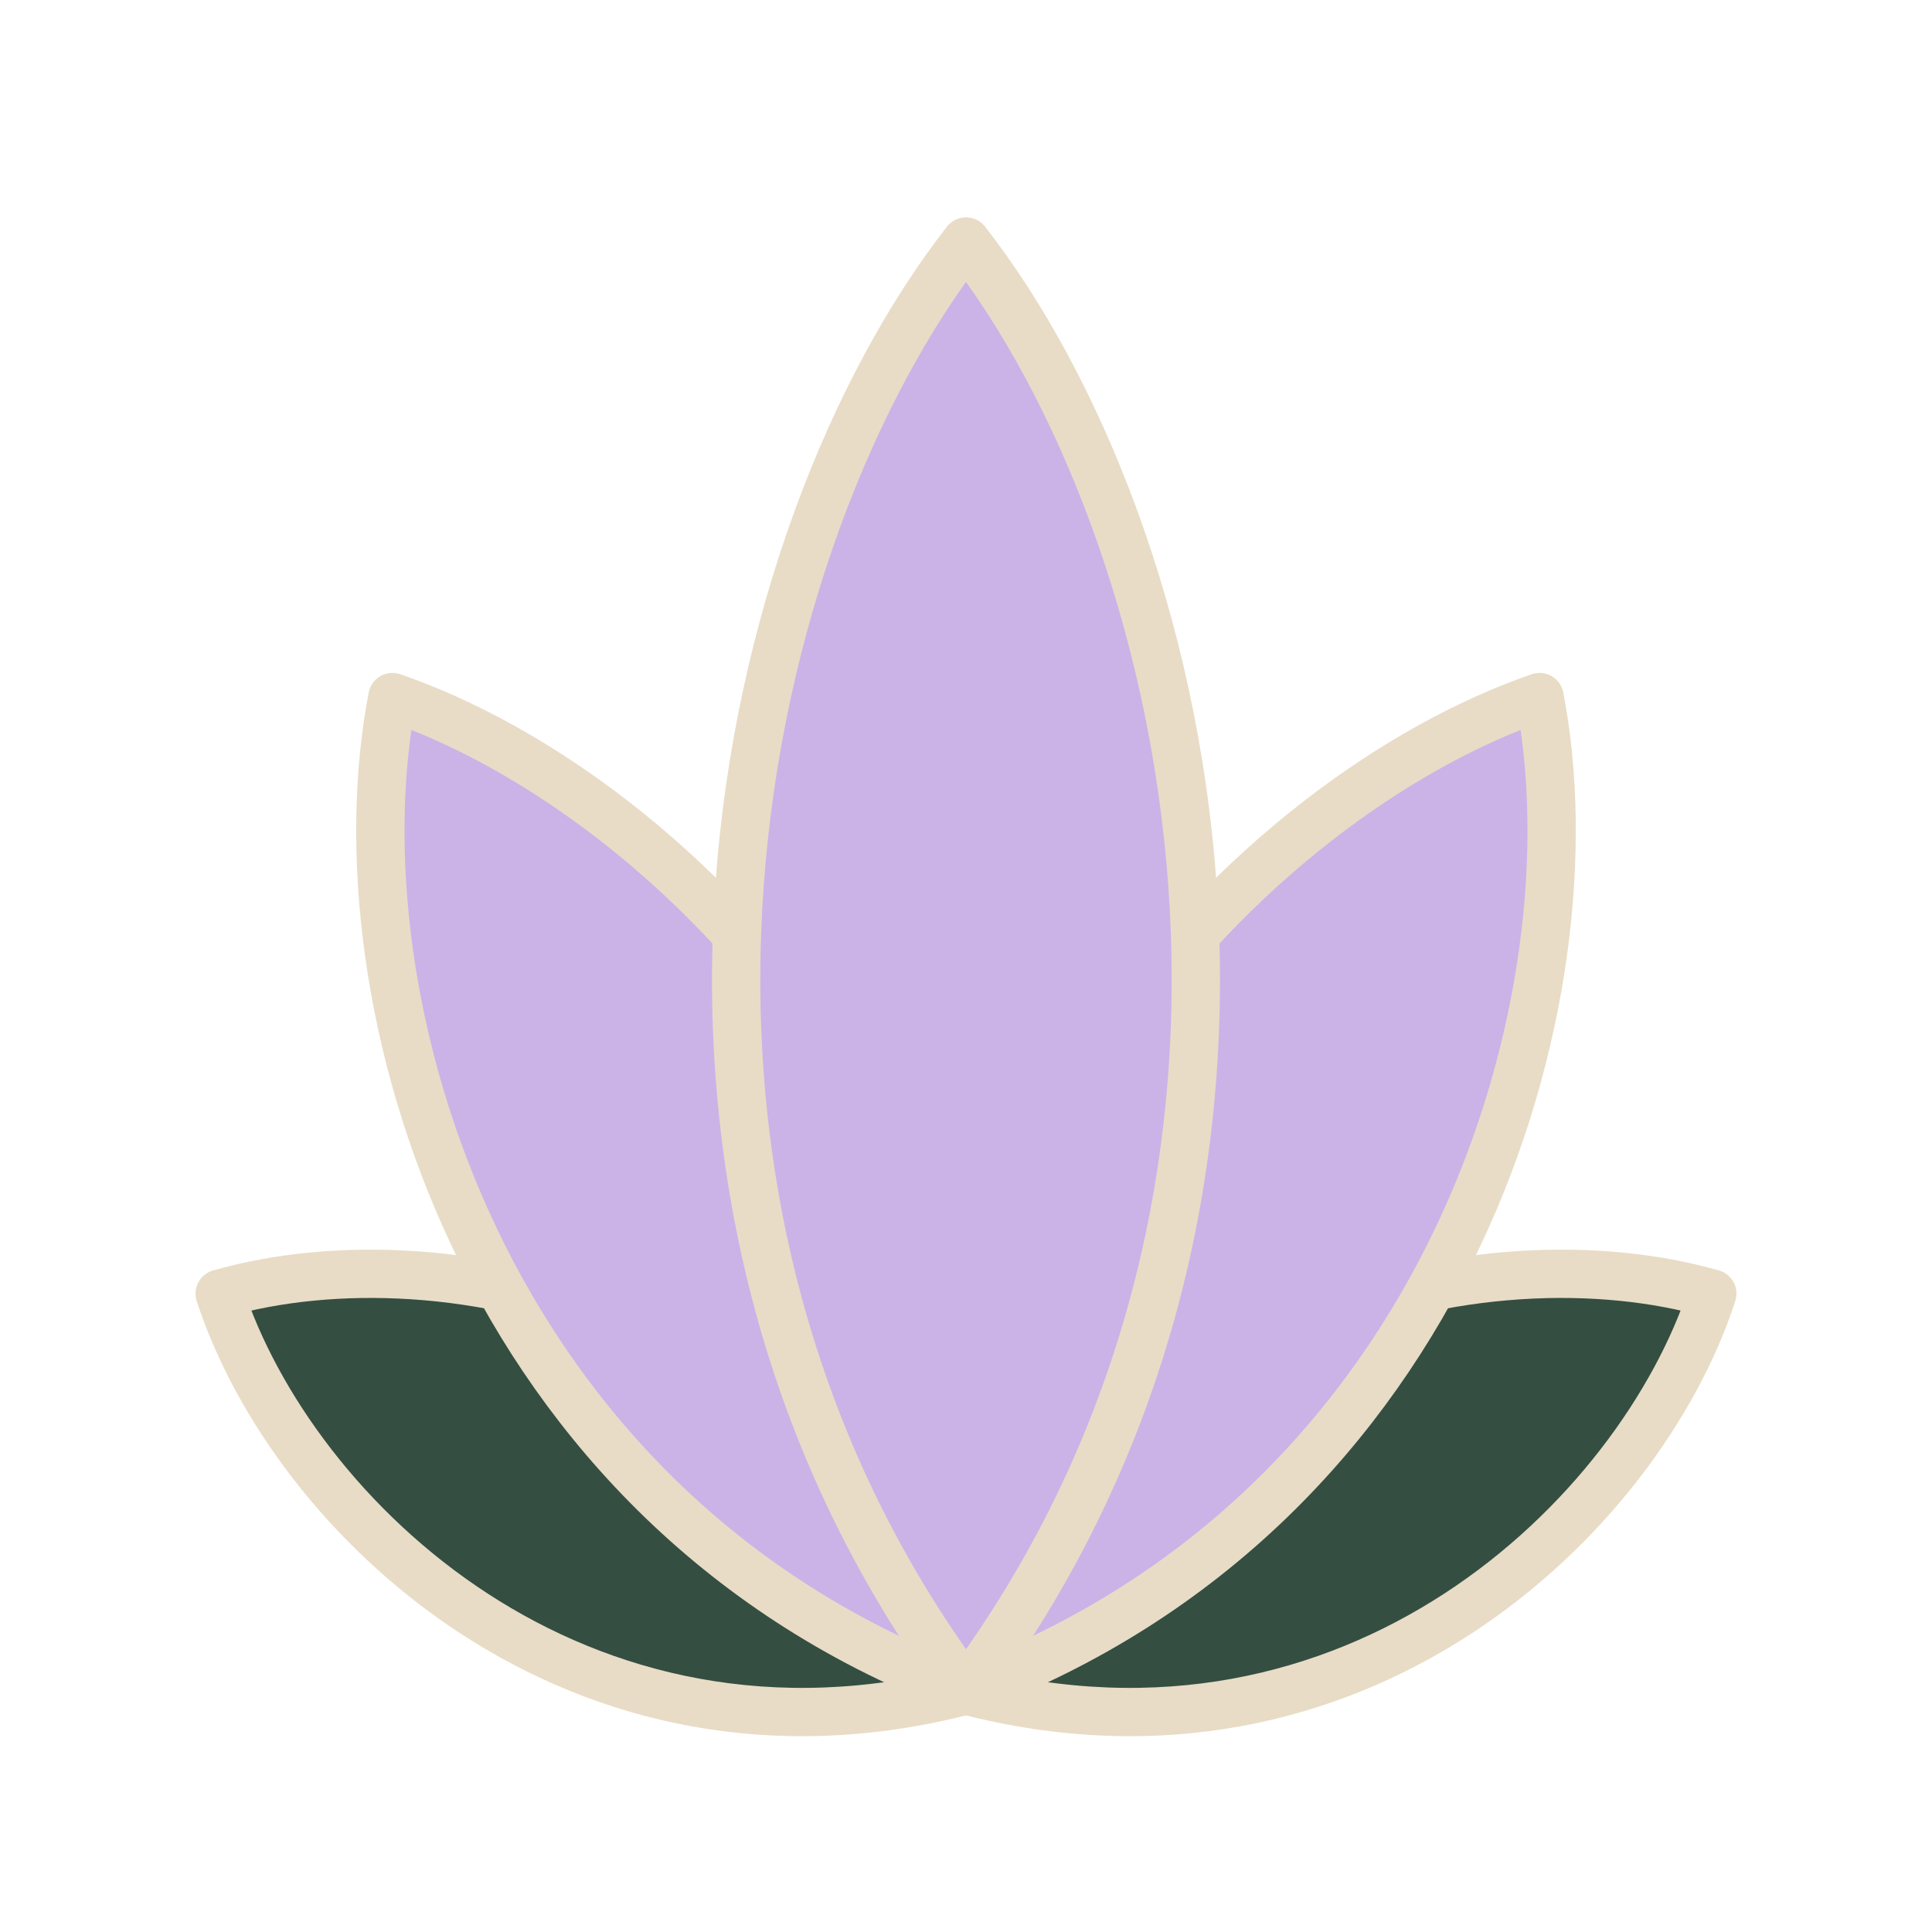
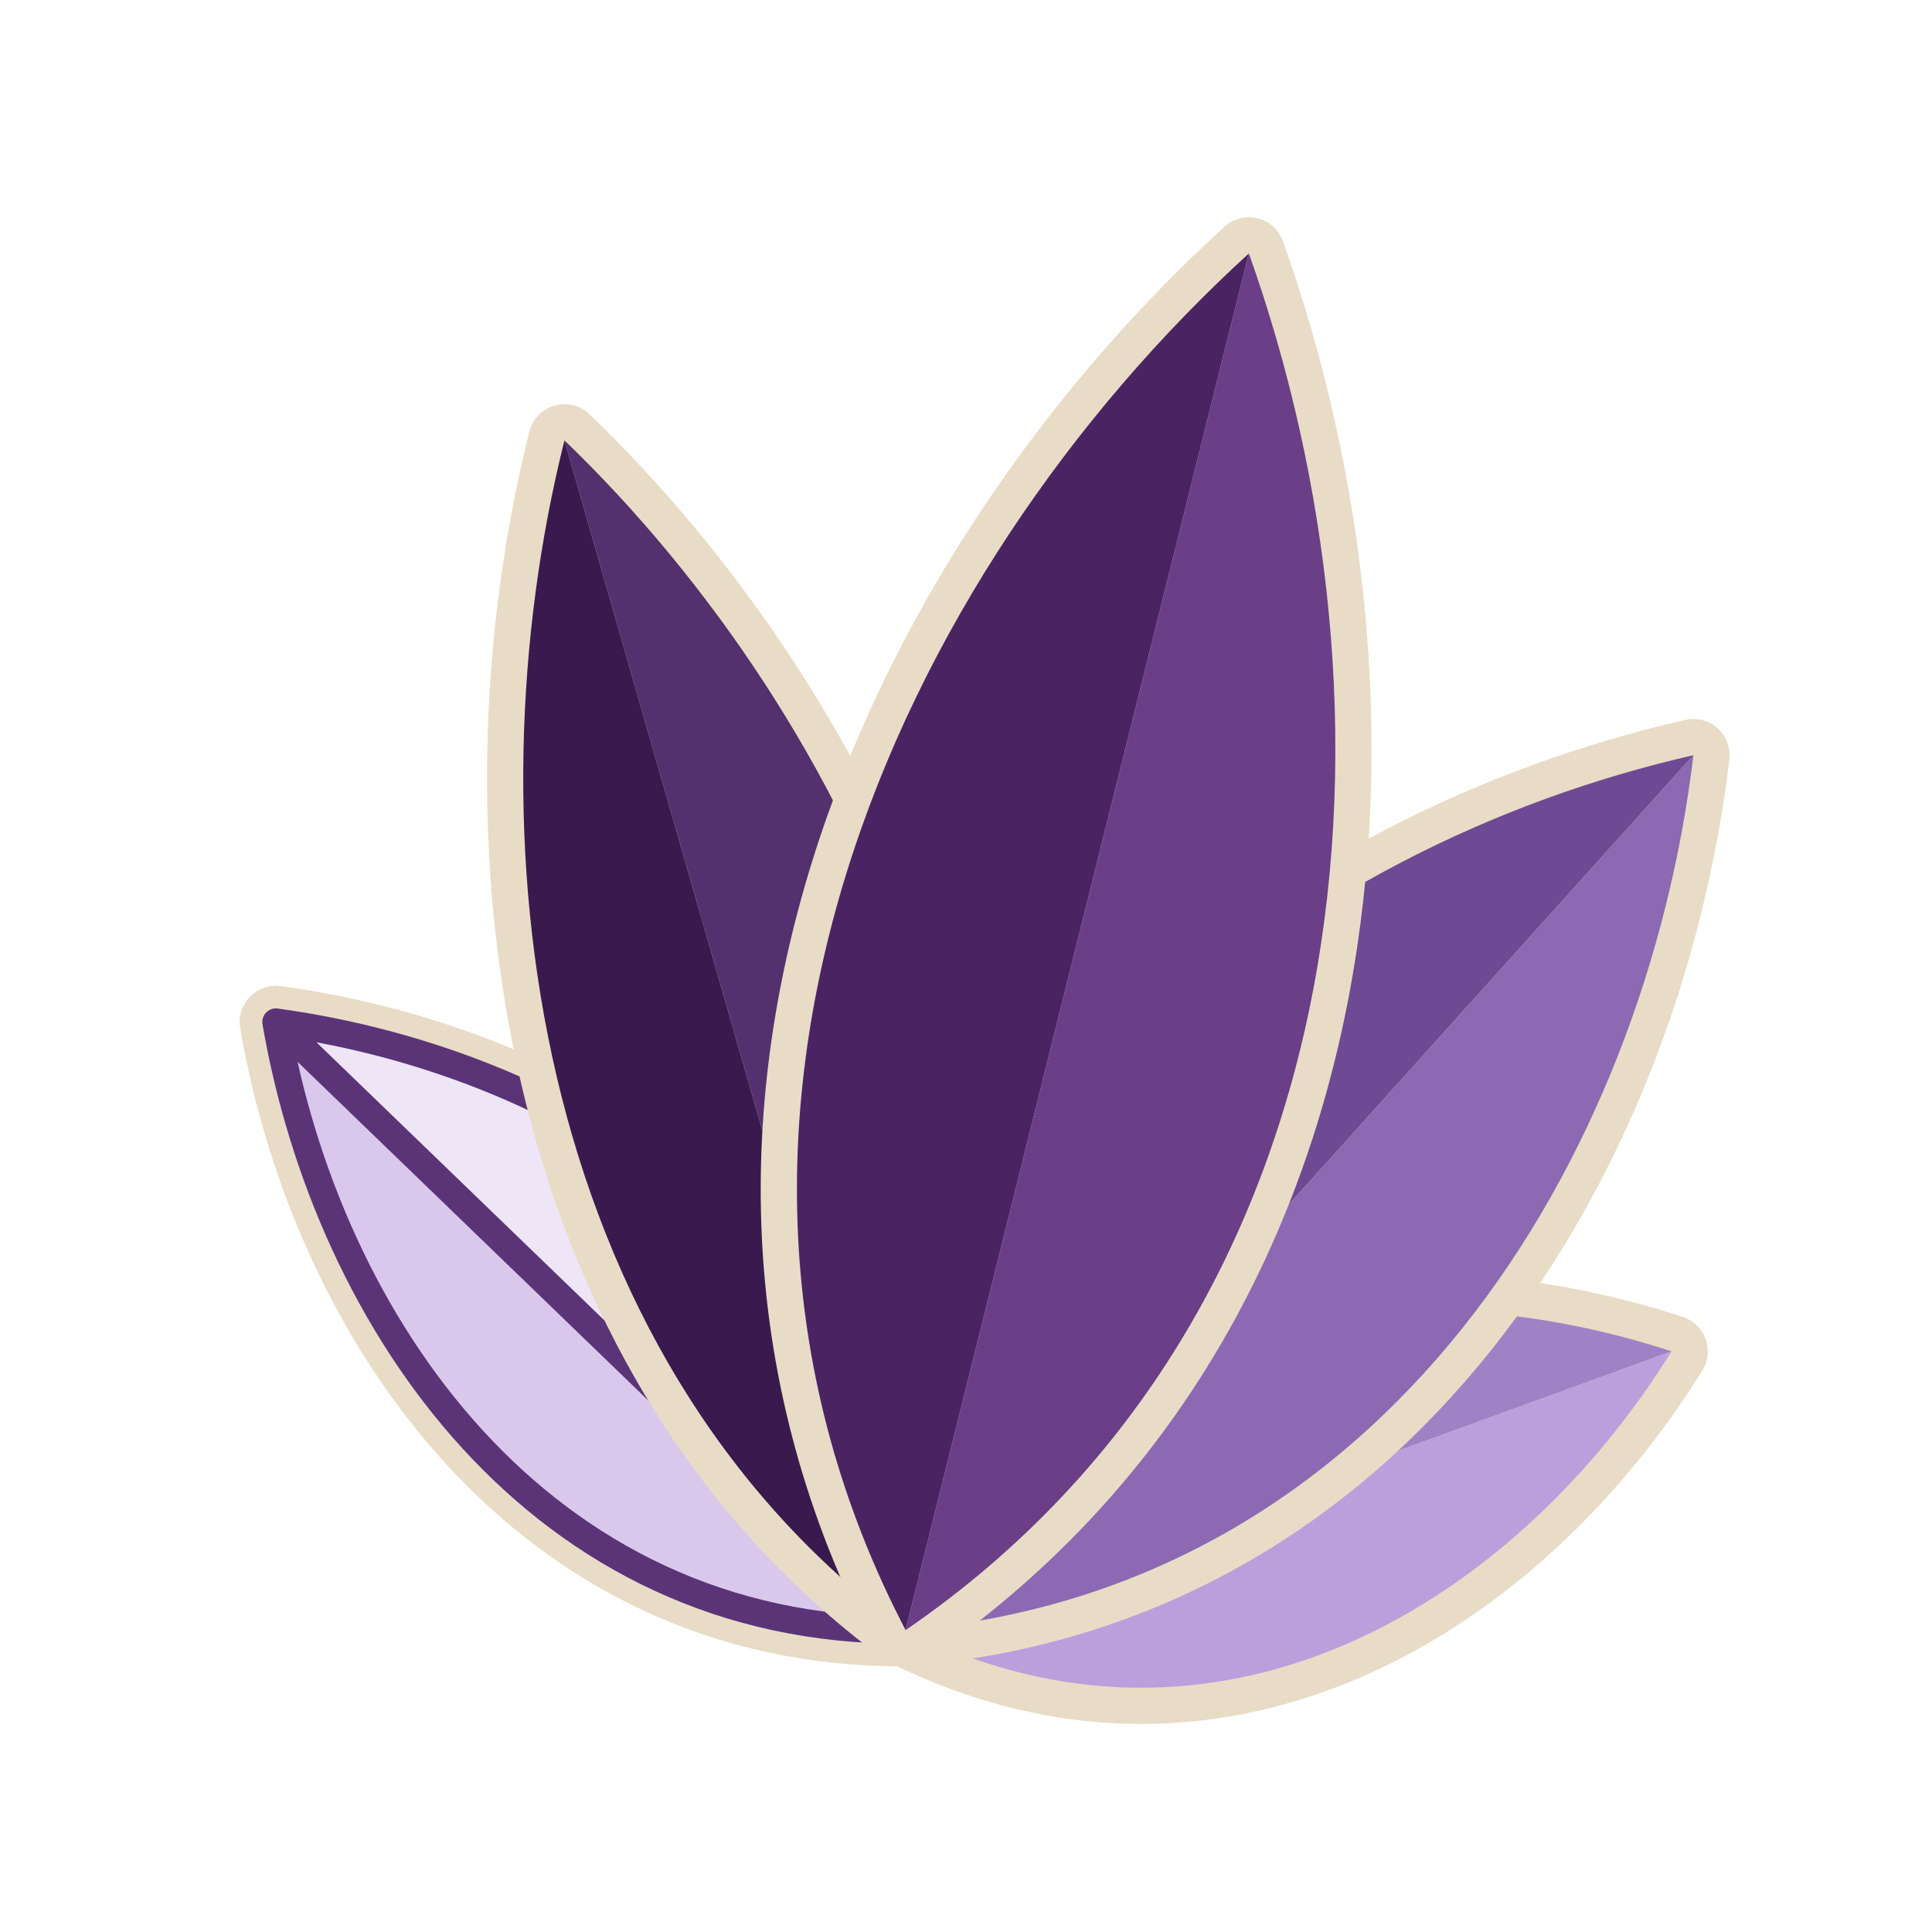
<svg xmlns="http://www.w3.org/2000/svg" width="64" height="64" viewBox="0 0 64 64" role="img" aria-label="Chumbuo">
-   <g transform="translate(32 56)">
-     <path d="M0 0C-9 -9.8 -5.4 -22.4 0 -28C5.4 -22.4 9 -9.8 0 0Z" transform="rotate(-62)" fill="#1F3B2E" fill-opacity="0.9" stroke="#E8DCC6" stroke-width="1.6" stroke-linejoin="round" />
-     <path d="M0 0C-9 -9.8 -5.4 -22.4 0 -28C5.4 -22.4 9 -9.8 0 0Z" transform="rotate(62)" fill="#1F3B2E" fill-opacity="0.9" stroke="#E8DCC6" stroke-width="1.6" stroke-linejoin="round" />
-     <path d="M0 0C-11 -13.3 -6.6 -30.4 0 -38C6.6 -30.4 11 -13.3 0 0Z" transform="rotate(-30)" fill="#CBB3E8" stroke="#E8DCC6" stroke-width="1.6" stroke-linejoin="round" />
-     <path d="M0 0C-11 -13.3 -6.6 -30.4 0 -38C6.6 -30.4 11 -13.3 0 0Z" transform="rotate(30)" fill="#CBB3E8" stroke="#E8DCC6" stroke-width="1.6" stroke-linejoin="round" />
-     <path d="M0 0C-12.5 -16.8 -7.5 -38.4 0 -48C7.5 -38.4 12.5 -16.8 0 0Z" transform="rotate(0)" fill="#CBB3E8" stroke="#E8DCC6" stroke-width="1.6" stroke-linejoin="round" />
+   <g transform="translate(30 54)">
+     <g transform="rotate(-46)">
+       <path d="M0 0C-8.5 -8.7 -5.95 -20.88 0 -29ZM0 0C8.5 -8.7 5.95 -20.88 0 -29Z" fill="none" stroke="#E8DCC6" stroke-width="2.4" stroke-linejoin="round" />
+       <path d="M0 0C-8.5 -8.7 -5.95 -20.88 0 -29Z" fill="#D9C8EC" />
+       <path d="M0 0C8.5 -8.7 5.95 -20.88 0 -29Z" fill="#EEE5F7" />
+       <path d="M0 0C-8.5 -8.7 -5.95 -20.88 0 -29ZM0 0C8.5 -8.7 5.95 -20.88 0 -29Z" fill="none" stroke="#5B3478" stroke-width="0.9" stroke-linejoin="round" />
+     </g>
+     <g transform="rotate(70)">
+       <path d="M0 0C-8.5 -8.1 -5.95 -19.44 0 -27ZM0 0C8.5 -8.1 5.95 -19.44 0 -27Z" fill="none" stroke="#E8DCC6" stroke-width="2.4" stroke-linejoin="round" />
+       <path d="M0 0C-8.5 -8.1 -5.95 -19.44 0 -27Z" fill="#9F82C6" />
+       <path d="M0 0C8.5 -8.1 5.95 -19.44 0 -27Z" fill="#B9A0DC" />
+     </g>
+     <g transform="rotate(-16)">
+       <path d="M0 0C-9.5 -12.3 -6.65 -29.52 0 -41ZM0 0C9.5 -12.3 6.65 -29.52 0 -41Z" fill="none" stroke="#E8DCC6" stroke-width="2.4" stroke-linejoin="round" />
+       <path d="M0 0C-9.5 -12.3 -6.65 -29.52 0 -41Z" fill="#3A1A4E" />
+       <path d="M0 0C9.5 -12.3 6.65 -29.52 0 -41Z" fill="#55306E" />
+     </g>
+     <g transform="rotate(42)">
+       <path d="M0 0C-11 -11.7 -7.7 -28.08 0 -39ZM0 0C11 -11.7 7.7 -28.08 0 -39Z" fill="none" stroke="#E8DCC6" stroke-width="2.4" stroke-linejoin="round" />
+       <path d="M0 0C-11 -11.7 -7.7 -28.08 0 -39Z" fill="#6E4A94" />
+       <path d="M0 0C11 -11.7 7.7 -28.08 0 -39Z" fill="#8C69B2" />
+     </g>
+     <g transform="rotate(14)">
+       <path d="M0 0C-12.5 -14.1 -8.75 -33.84 0 -47ZM0 0C12.5 -14.1 8.75 -33.84 0 -47Z" fill="none" stroke="#E8DCC6" stroke-width="2.4" stroke-linejoin="round" />
+       <path d="M0 0C-12.5 -14.1 -8.75 -33.84 0 -47Z" fill="#4A2462" />
+       <path d="M0 0C12.5 -14.1 8.75 -33.84 0 -47Z" fill="#6A3F88" />
+     </g>
  </g>
</svg>
